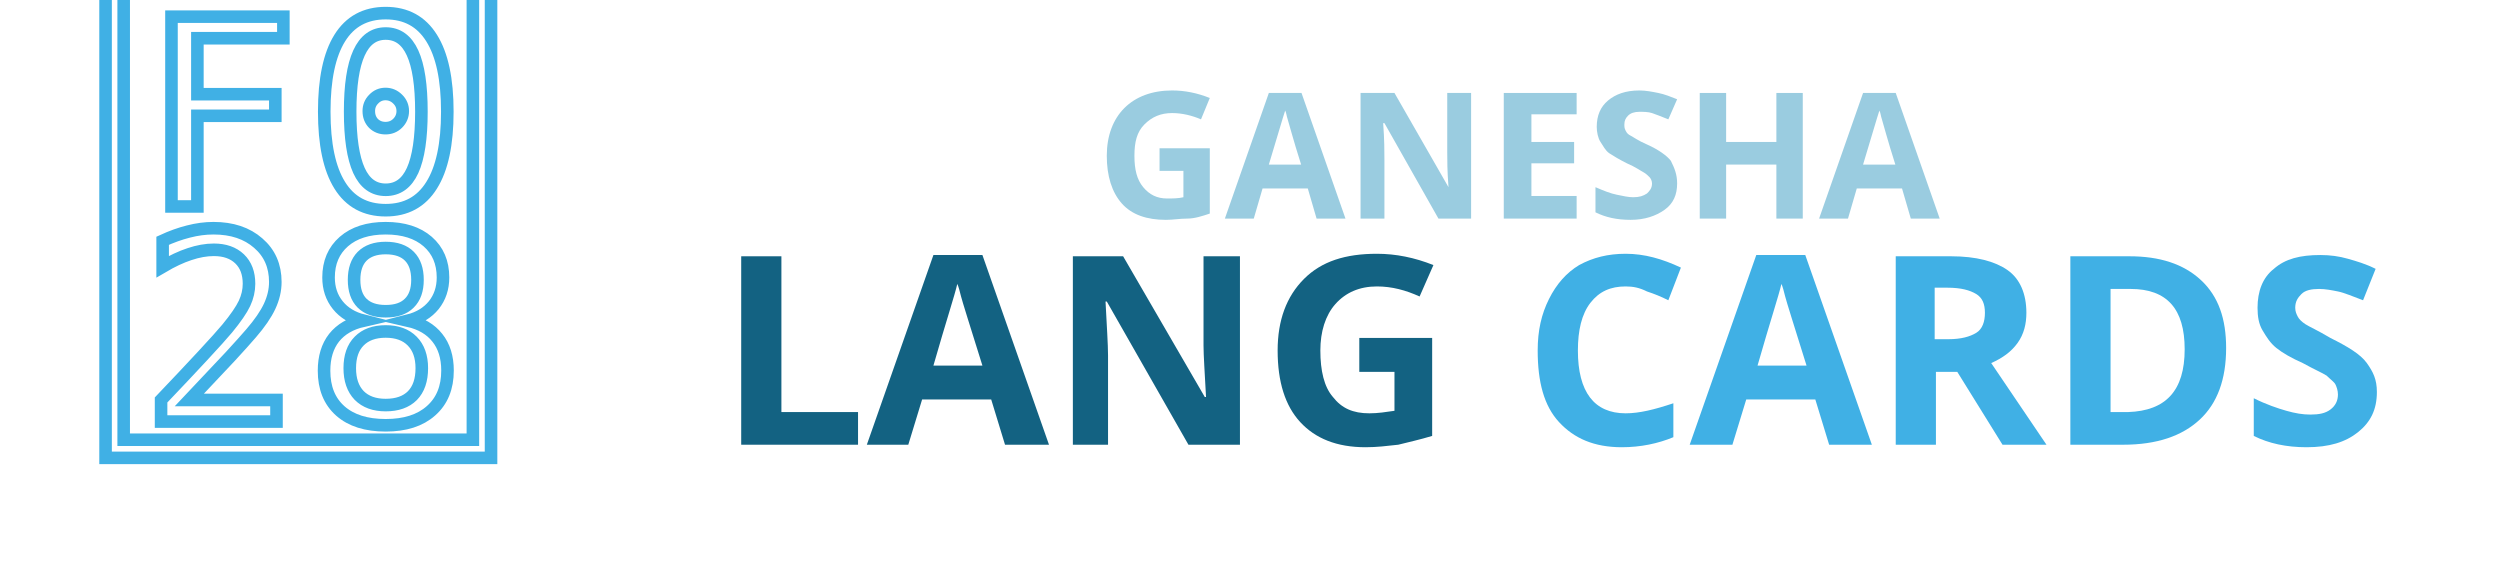
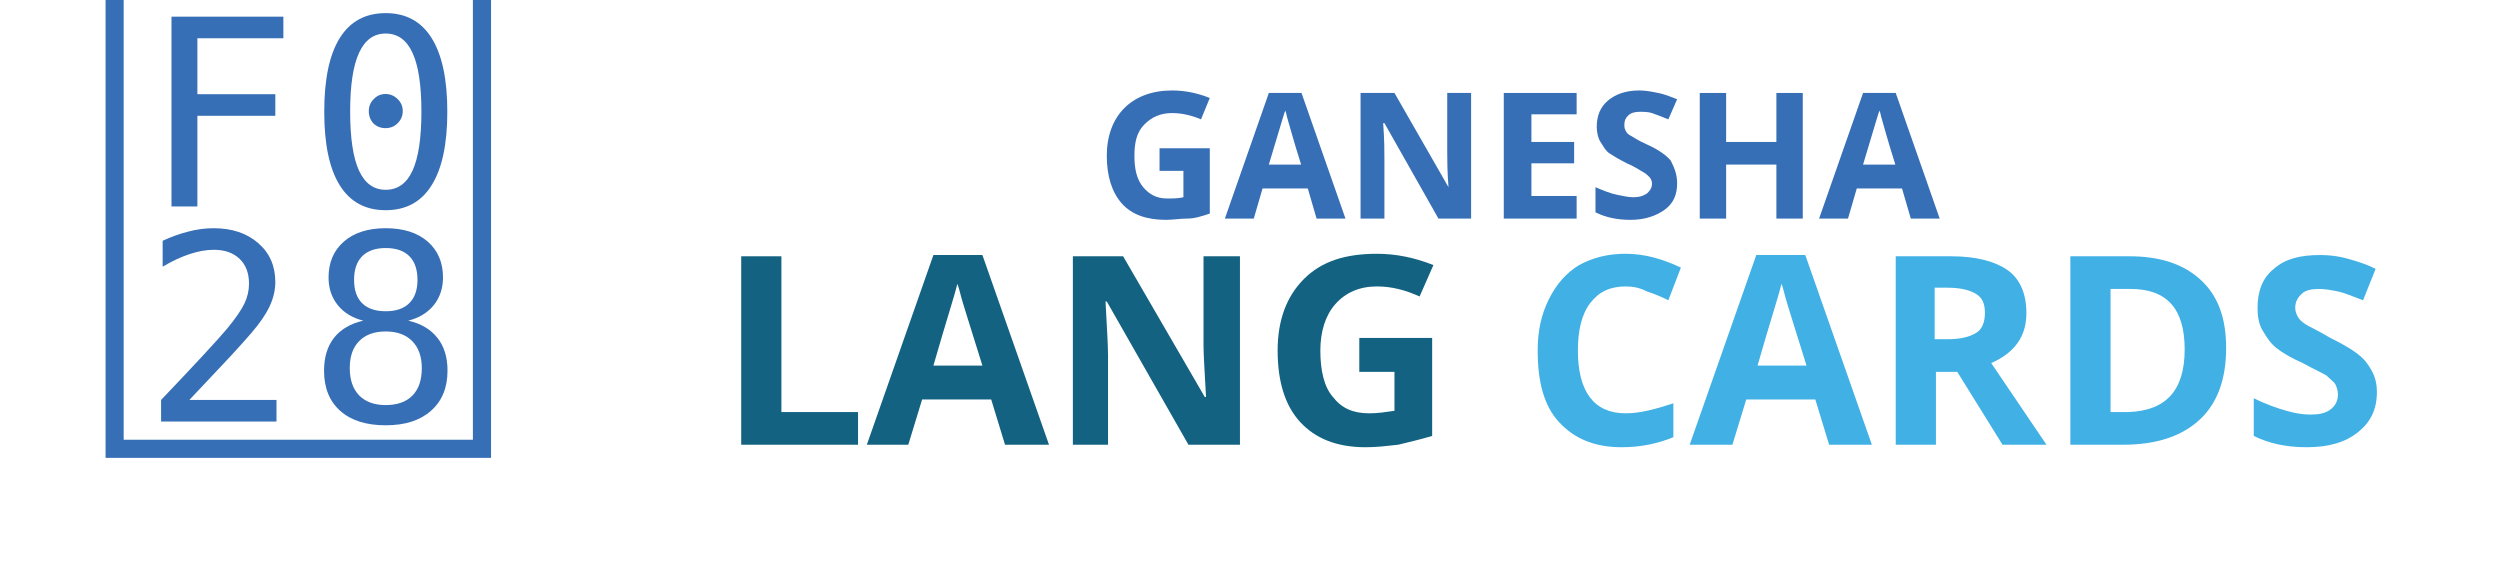
<svg xmlns="http://www.w3.org/2000/svg" version="1.1" x="0px" y="0px" viewBox="0 0 199 46" style="enable-background:new 0 0 199 46;" xml:space="preserve">
  <style type="text/css">
- 	.st0{fill:#9ACCE0;}
+ 	.st0{fill:#376FB6;}
	.st1{fill:#136282;}
	.st2{fill:#40B0E5;}
- 	.st3{fill:none;stroke:#40B0E5;stroke-miterlimit:10;}
- 	.st4{font-family:'Webdings';}
- 	.st5{font-size:45.605px;}
+ 	.st3{font-family:'Webdings';}
+ 	.st4{font-size:45.605px;}
</style>
  <g id="Layer_1">
    <g>
      <path class="st0" d="M92.3,11.8h4v5.2c-0.6,0.2-1.2,0.4-1.8,0.4s-1.1,0.1-1.7,0.1c-1.5,0-2.7-0.4-3.5-1.3s-1.2-2.2-1.2-3.8    c0-1.6,0.5-2.9,1.4-3.8s2.2-1.4,3.8-1.4c1,0,2,0.2,3,0.6l-0.7,1.7C94.9,9.2,94.1,9,93.3,9c-0.9,0-1.6,0.3-2.2,0.9    s-0.8,1.4-0.8,2.5c0,1.1,0.2,1.9,0.7,2.5s1.1,0.9,1.9,0.9c0.4,0,0.9,0,1.3-0.1v-2.1h-1.9V11.8z" />
      <path class="st0" d="M104.8,17.4l-0.7-2.4h-3.6l-0.7,2.4h-2.3l3.5-10h2.6l3.5,10H104.8z M103.6,13.2c-0.7-2.2-1-3.4-1.1-3.7    s-0.1-0.5-0.2-0.7c-0.2,0.6-0.6,2-1.3,4.3H103.6z" />
      <path class="st0" d="M117.2,17.4h-2.7l-4.3-7.6h-0.1c0.1,1.3,0.1,2.3,0.1,2.9v4.7h-1.9v-10h2.7l4.3,7.5h0    c-0.1-1.3-0.1-2.2-0.1-2.8V7.4h1.9V17.4z" />
      <path class="st0" d="M125.5,17.4h-5.8v-10h5.8v1.7h-3.6v2.2h3.4V13h-3.4v2.6h3.6V17.4z" />
      <path class="st0" d="M133.5,14.6c0,0.9-0.3,1.6-1,2.1s-1.6,0.8-2.7,0.8c-1.1,0-2-0.2-2.8-0.6v-2c0.7,0.3,1.2,0.5,1.7,0.6    s0.9,0.2,1.3,0.2c0.5,0,0.8-0.1,1.1-0.3c0.2-0.2,0.4-0.4,0.4-0.8c0-0.2-0.1-0.4-0.2-0.5s-0.3-0.3-0.5-0.4s-0.6-0.4-1.3-0.7    c-0.6-0.3-1.1-0.6-1.4-0.8s-0.5-0.6-0.7-0.9s-0.3-0.8-0.3-1.2c0-0.9,0.3-1.6,0.9-2.1s1.4-0.8,2.5-0.8c0.5,0,1,0.1,1.5,0.2    s1,0.3,1.5,0.5l-0.7,1.6c-0.5-0.2-1-0.4-1.3-0.5s-0.7-0.1-1-0.1c-0.4,0-0.7,0.1-0.9,0.3s-0.3,0.4-0.3,0.7c0,0.2,0,0.3,0.1,0.5    s0.2,0.3,0.4,0.4s0.6,0.4,1.3,0.7c0.9,0.4,1.6,0.9,1.9,1.3C133.3,13.4,133.5,13.9,133.5,14.6z" />
      <path class="st0" d="M143.5,17.4h-2.1v-4.3h-4v4.3h-2.1v-10h2.1v3.9h4V7.4h2.1V17.4z" />
      <path class="st0" d="M152.1,17.4l-0.7-2.4h-3.6l-0.7,2.4h-2.3l3.5-10h2.6l3.5,10H152.1z M150.9,13.2c-0.7-2.2-1-3.4-1.1-3.7    c-0.1-0.3-0.1-0.5-0.2-0.7c-0.2,0.6-0.6,2-1.3,4.3H150.9z" />
      <path class="st1" d="M59,35.4v-15h3.2v12.4h6.1v2.6H59z" />
      <path class="st1" d="M80,35.4l-1.1-3.6h-5.5l-1.1,3.6H69l5.3-15.1h3.9l5.3,15.1H80z M78.2,29.1c-1-3.2-1.6-5.1-1.7-5.5    c-0.1-0.4-0.2-0.8-0.3-1c-0.2,0.9-0.9,3-1.9,6.5H78.2z" />
      <path class="st1" d="M98.6,35.4h-4L88.1,24H88c0.1,2,0.2,3.4,0.2,4.3v7.1h-2.8v-15h4l6.5,11.2h0.1c-0.1-1.9-0.2-3.3-0.2-4.1v-7.1    h2.9V35.4z" />
      <path class="st1" d="M108.1,26.9h5.9v7.8c-1,0.3-1.9,0.5-2.7,0.7c-0.9,0.1-1.7,0.2-2.6,0.2c-2.3,0-4-0.7-5.2-2    c-1.2-1.3-1.8-3.2-1.8-5.7c0-2.4,0.7-4.3,2.1-5.7c1.4-1.4,3.3-2,5.8-2c1.5,0,3,0.3,4.5,0.9l-1.1,2.5c-1.1-0.5-2.2-0.8-3.4-0.8    c-1.4,0-2.5,0.5-3.3,1.4c-0.8,0.9-1.2,2.2-1.2,3.7c0,1.6,0.3,2.9,1,3.7c0.7,0.9,1.6,1.3,2.9,1.3c0.7,0,1.3-0.1,2-0.2v-3.1h-2.8    V26.9z" />
      <path class="st2" d="M129.4,22.8c-1.2,0-2.1,0.4-2.8,1.3c-0.7,0.9-1,2.2-1,3.8c0,3.3,1.3,5,3.8,5c1.1,0,2.3-0.3,3.8-0.8v2.7    c-1.2,0.5-2.6,0.8-4.1,0.8c-2.2,0-3.8-0.7-5-2c-1.2-1.3-1.7-3.2-1.7-5.7c0-1.6,0.3-2.9,0.9-4.1c0.6-1.2,1.4-2.1,2.4-2.7    c1.1-0.6,2.3-0.9,3.7-0.9c1.5,0,2.9,0.4,4.4,1.1l-1,2.6c-0.6-0.3-1.1-0.5-1.7-0.7C130.5,22.9,130,22.8,129.4,22.8z" />
      <path class="st2" d="M145.6,35.4l-1.1-3.6h-5.5l-1.1,3.6h-3.4l5.3-15.1h3.9l5.3,15.1H145.6z M143.8,29.1c-1-3.2-1.6-5.1-1.7-5.5    c-0.1-0.4-0.2-0.8-0.3-1c-0.2,0.9-0.9,3-1.9,6.5H143.8z" />
      <path class="st2" d="M154.1,29.6v5.8h-3.2v-15h4.4c2,0,3.5,0.4,4.5,1.1c1,0.7,1.5,1.9,1.5,3.4c0,0.9-0.2,1.7-0.7,2.4    s-1.2,1.2-2.1,1.6l4.4,6.5h-3.5l-3.6-5.8H154.1z M154.1,27h1c1,0,1.7-0.2,2.2-0.5c0.5-0.3,0.7-0.9,0.7-1.6c0-0.7-0.2-1.2-0.7-1.5    c-0.5-0.3-1.2-0.5-2.3-0.5h-1V27z" />
      <path class="st2" d="M177.2,27.7c0,2.5-0.7,4.4-2.1,5.7c-1.4,1.3-3.4,2-6.1,2h-4.2v-15h4.7c2.4,0,4.3,0.6,5.7,1.9    S177.2,25.4,177.2,27.7z M173.9,27.8c0-3.2-1.4-4.8-4.3-4.8H168v9.8h1.4C172.4,32.7,173.9,31.1,173.9,27.8z" />
      <path class="st2" d="M189.2,31.2c0,1.4-0.5,2.4-1.5,3.2c-1,0.8-2.3,1.2-4.1,1.2c-1.6,0-3-0.3-4.2-0.9v-3c1,0.5,1.9,0.8,2.6,1    c0.7,0.2,1.3,0.3,1.9,0.3c0.7,0,1.2-0.1,1.6-0.4c0.4-0.3,0.6-0.7,0.6-1.2c0-0.3-0.1-0.6-0.2-0.8s-0.4-0.4-0.7-0.7    c-0.3-0.2-1-0.5-1.9-1c-0.9-0.4-1.6-0.8-2.1-1.2s-0.8-0.9-1.1-1.4s-0.4-1.1-0.4-1.8c0-1.3,0.4-2.4,1.3-3.1    c0.9-0.8,2.1-1.1,3.7-1.1c0.8,0,1.5,0.1,2.2,0.3c0.7,0.2,1.4,0.4,2.2,0.8l-1,2.5c-0.8-0.3-1.5-0.6-2-0.7c-0.5-0.1-1-0.2-1.5-0.2    c-0.6,0-1.1,0.1-1.4,0.4c-0.3,0.3-0.5,0.6-0.5,1.1c0,0.3,0.1,0.5,0.2,0.7c0.1,0.2,0.3,0.4,0.6,0.6c0.3,0.2,1,0.5,2,1.1    c1.4,0.7,2.4,1.3,2.9,2S189.2,30.2,189.2,31.2z" />
    </g>
  </g>
  <g id="Layer_2">
    <g>
-       <text transform="matrix(1 0 0 1 6.9581 33.5561)" class="st3 st4 st5"></text>
+       <text transform="matrix(1 0 0 1 6.9581 33.5561)" class="st0 st3 st4"></text>
    </g>
  </g>
</svg>
